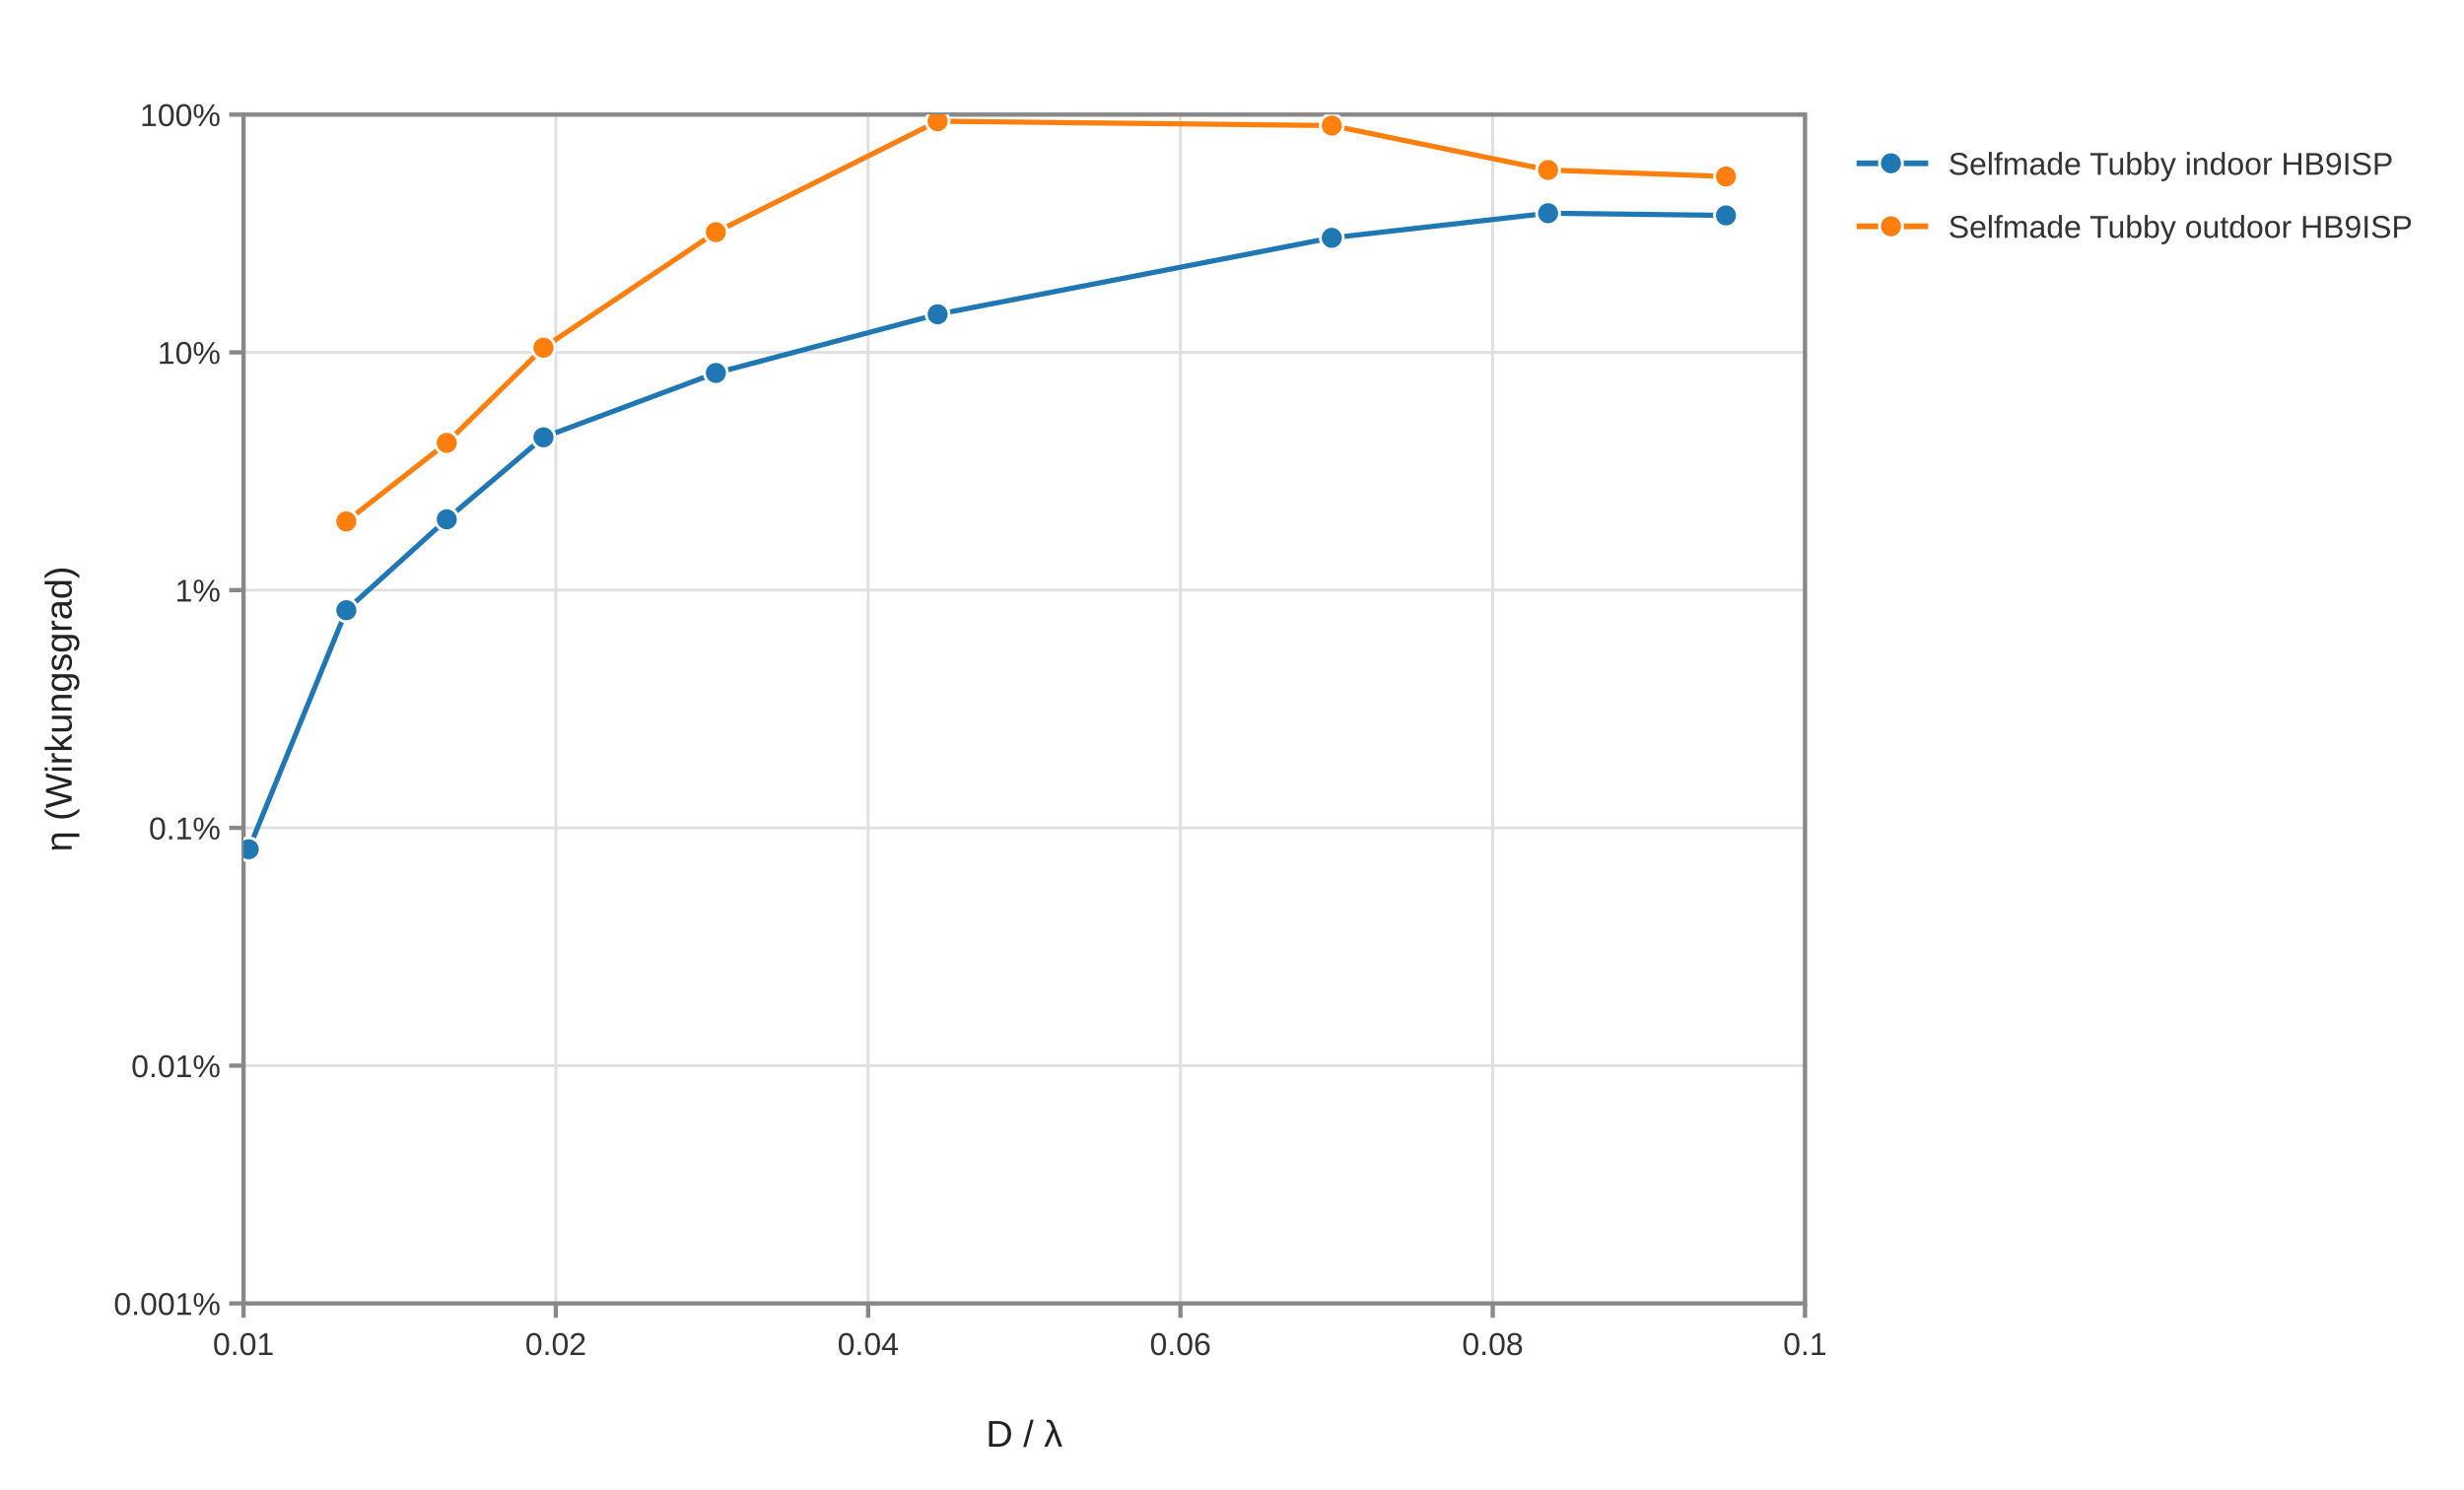
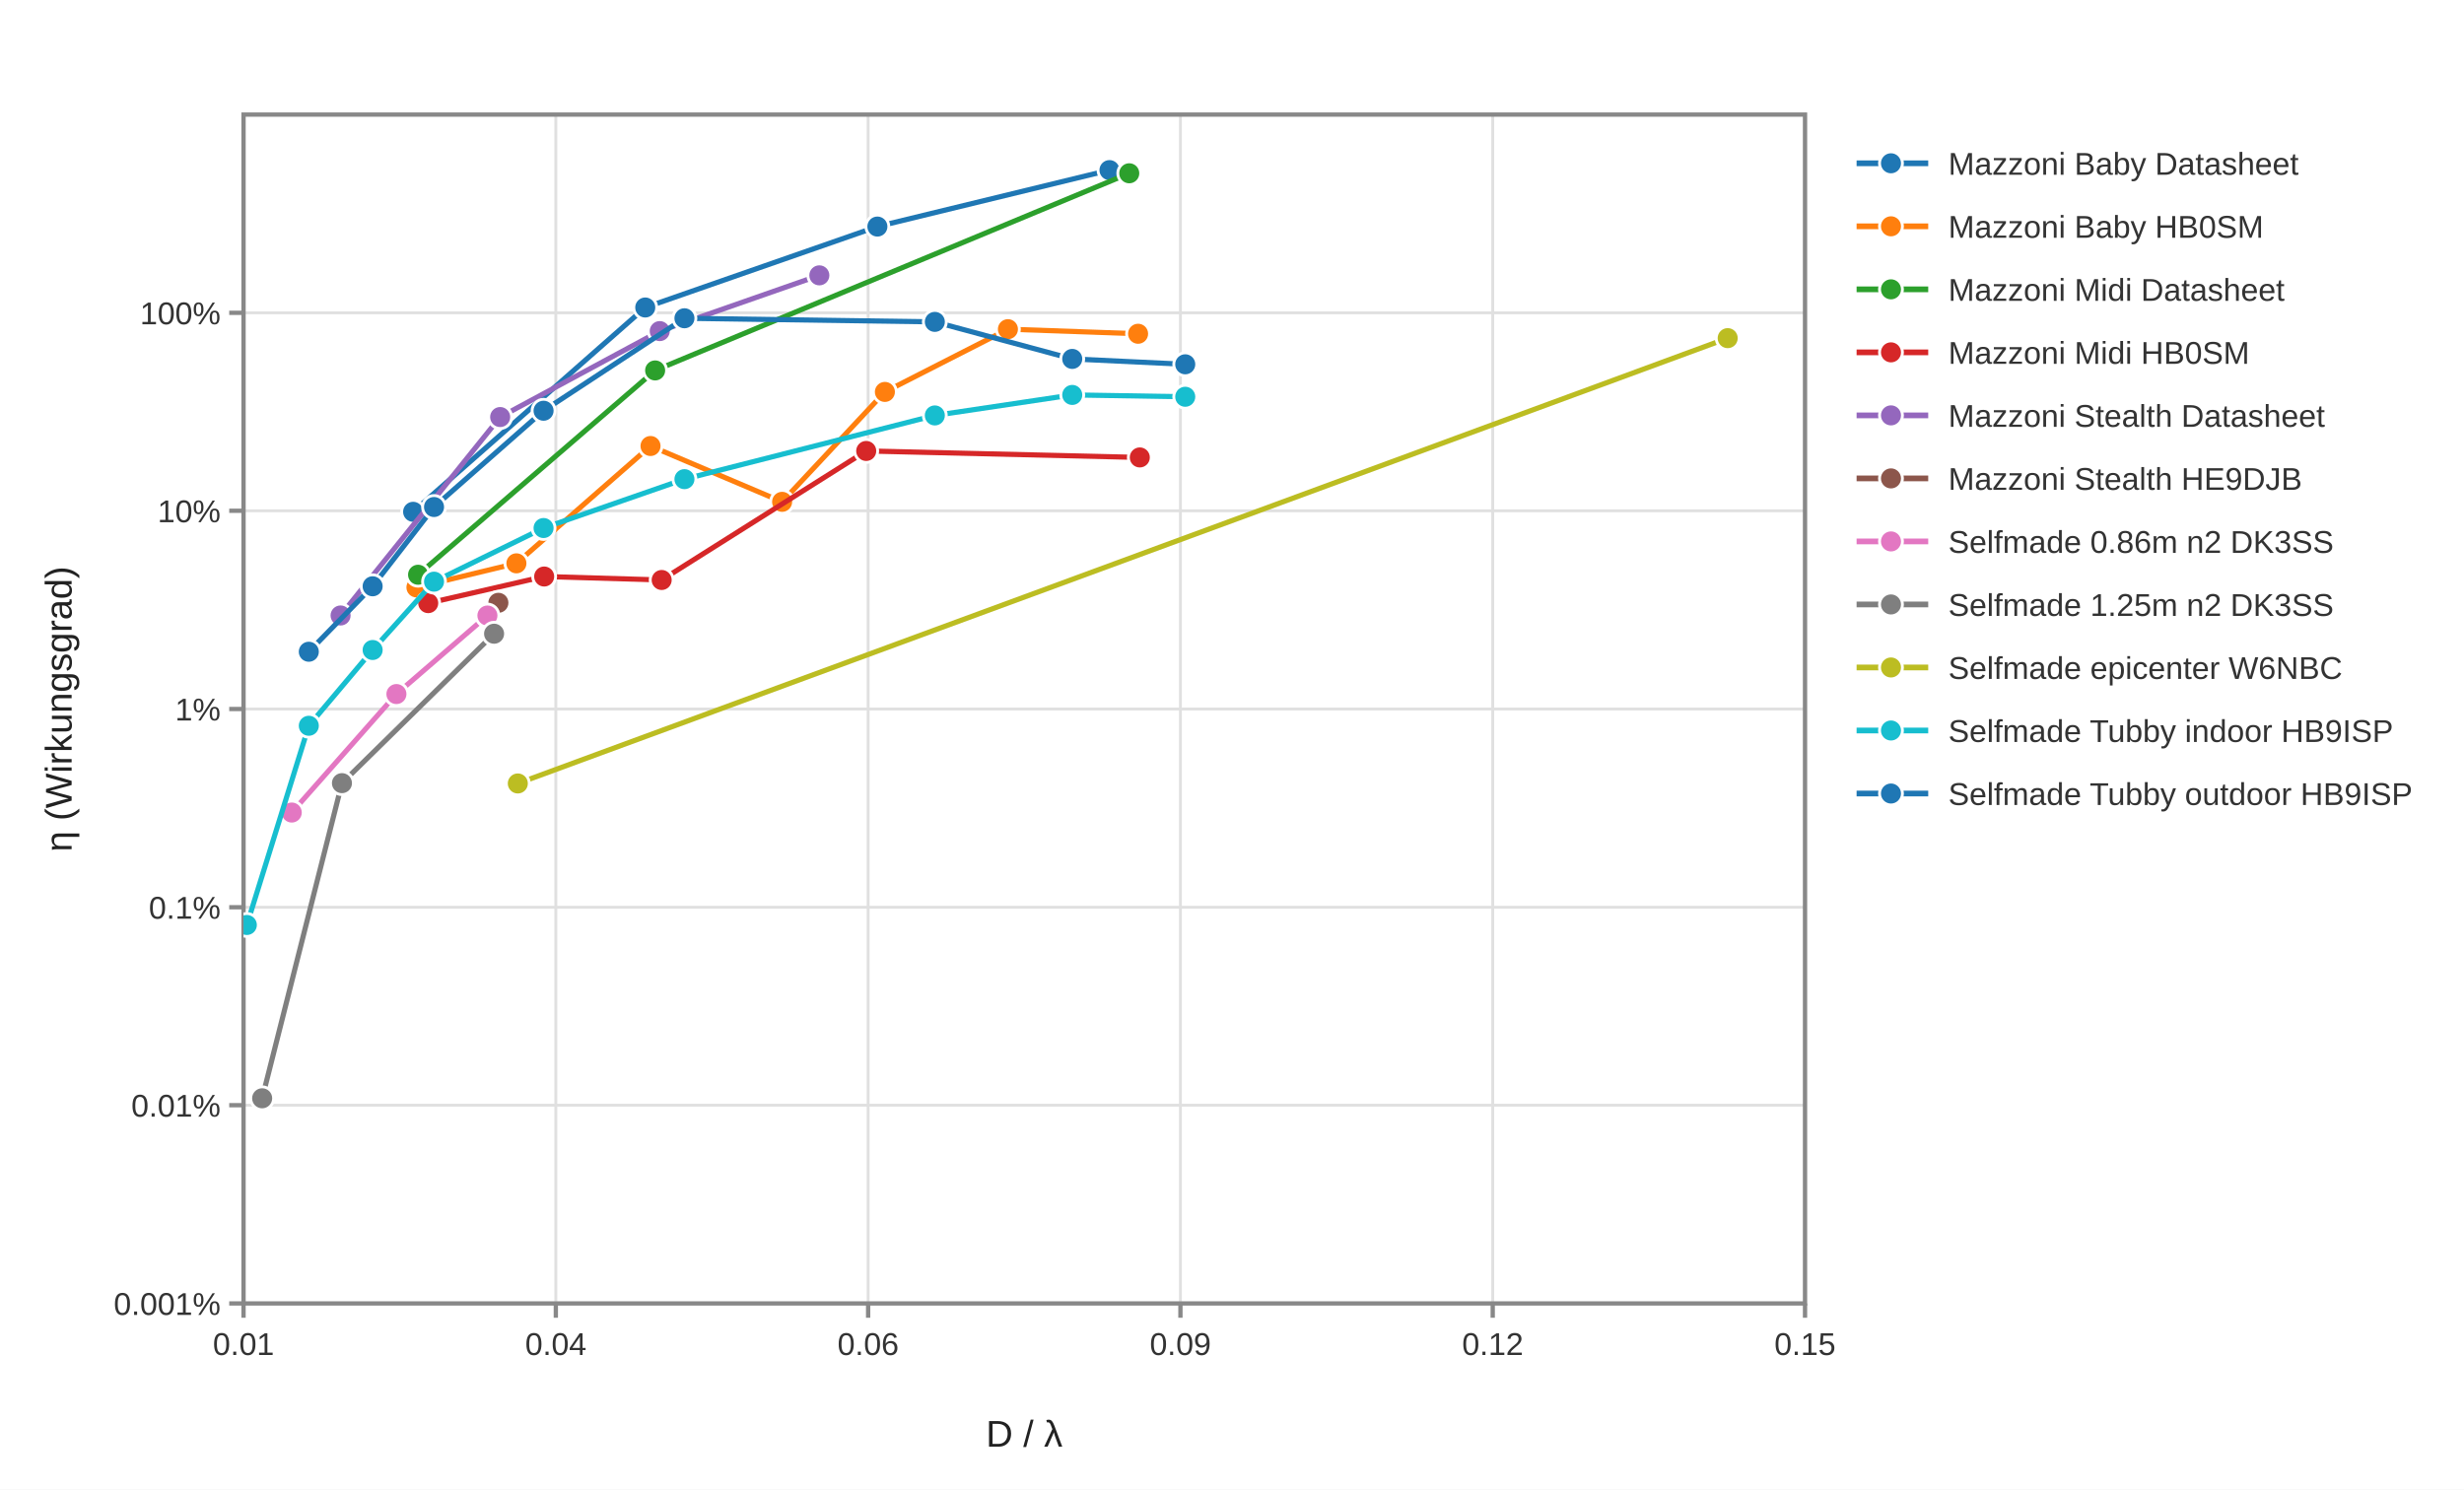
<svg xmlns="http://www.w3.org/2000/svg" width="860" height="520" viewBox="0 0 860 520">
  <rect width="860" height="520" fill="white" />
  <clipPath id="plotarea">
    <rect x="85" y="40" width="545" height="415" />
  </clipPath>
  <line x1="85.0" y1="40" x2="85.0" y2="455" stroke="#e0e0e0" stroke-width="1" />
  <line x1="194.0" y1="40" x2="194.0" y2="455" stroke="#e0e0e0" stroke-width="1" />
  <line x1="303.0" y1="40" x2="303.0" y2="455" stroke="#e0e0e0" stroke-width="1" />
  <line x1="412.0" y1="40" x2="412.0" y2="455" stroke="#e0e0e0" stroke-width="1" />
  <line x1="521.0" y1="40" x2="521.0" y2="455" stroke="#e0e0e0" stroke-width="1" />
  <line x1="630.0" y1="40" x2="630.0" y2="455" stroke="#e0e0e0" stroke-width="1" />
  <line x1="85" y1="455.0" x2="630" y2="455.0" stroke="#e0e0e0" stroke-width="1" />
-   <line x1="85" y1="372.0" x2="630" y2="372.0" stroke="#e0e0e0" stroke-width="1" />
-   <line x1="85" y1="289.0" x2="630" y2="289.0" stroke="#e0e0e0" stroke-width="1" />
-   <line x1="85" y1="206.0" x2="630" y2="206.0" stroke="#e0e0e0" stroke-width="1" />
-   <line x1="85" y1="123.0" x2="630" y2="123.0" stroke="#e0e0e0" stroke-width="1" />
+   <line x1="85" y1="385.8" x2="630" y2="385.8" stroke="#e0e0e0" stroke-width="1" />
+   <line x1="85" y1="316.7" x2="630" y2="316.7" stroke="#e0e0e0" stroke-width="1" />
+   <line x1="85" y1="247.5" x2="630" y2="247.5" stroke="#e0e0e0" stroke-width="1" />
+   <line x1="85" y1="178.3" x2="630" y2="178.3" stroke="#e0e0e0" stroke-width="1" />
+   <line x1="85" y1="109.2" x2="630" y2="109.2" stroke="#e0e0e0" stroke-width="1" />
  <line x1="85" y1="40.0" x2="630" y2="40.0" stroke="#e0e0e0" stroke-width="1" />
  <rect x="85" y="40" width="545" height="415" fill="none" stroke="#888" stroke-width="1.5" />
  <line x1="85.0" y1="455" x2="85.0" y2="460" stroke="#888" stroke-width="1.5" />
  <text x="85.0" y="473" text-anchor="middle" font-size="11" font-family="Arial,sans-serif" fill="#333">0.01</text>
  <line x1="194.0" y1="455" x2="194.0" y2="460" stroke="#888" stroke-width="1.5" />
-   <text x="194.0" y="473" text-anchor="middle" font-size="11" font-family="Arial,sans-serif" fill="#333">0.02</text>
+   <text x="194.0" y="473" text-anchor="middle" font-size="11" font-family="Arial,sans-serif" fill="#333">0.04</text>
  <line x1="303.0" y1="455" x2="303.0" y2="460" stroke="#888" stroke-width="1.5" />
-   <text x="303.0" y="473" text-anchor="middle" font-size="11" font-family="Arial,sans-serif" fill="#333">0.04</text>
+   <text x="303.0" y="473" text-anchor="middle" font-size="11" font-family="Arial,sans-serif" fill="#333">0.06</text>
  <line x1="412.0" y1="455" x2="412.0" y2="460" stroke="#888" stroke-width="1.5" />
-   <text x="412.0" y="473" text-anchor="middle" font-size="11" font-family="Arial,sans-serif" fill="#333">0.06</text>
+   <text x="412.0" y="473" text-anchor="middle" font-size="11" font-family="Arial,sans-serif" fill="#333">0.09</text>
  <line x1="521.0" y1="455" x2="521.0" y2="460" stroke="#888" stroke-width="1.5" />
-   <text x="521.0" y="473" text-anchor="middle" font-size="11" font-family="Arial,sans-serif" fill="#333">0.08</text>
+   <text x="521.0" y="473" text-anchor="middle" font-size="11" font-family="Arial,sans-serif" fill="#333">0.12</text>
  <line x1="630.0" y1="455" x2="630.0" y2="460" stroke="#888" stroke-width="1.5" />
-   <text x="630.0" y="473" text-anchor="middle" font-size="11" font-family="Arial,sans-serif" fill="#333">0.1</text>
+   <text x="630.0" y="473" text-anchor="middle" font-size="11" font-family="Arial,sans-serif" fill="#333">0.15</text>
  <line x1="80" y1="455.0" x2="85" y2="455.0" stroke="#888" stroke-width="1.5" />
  <text x="77" y="459.0" text-anchor="end" font-size="11" font-family="Arial,sans-serif" fill="#333">0.001%</text>
-   <line x1="80" y1="372.0" x2="85" y2="372.0" stroke="#888" stroke-width="1.5" />
-   <text x="77" y="376.0" text-anchor="end" font-size="11" font-family="Arial,sans-serif" fill="#333">0.01%</text>
-   <line x1="80" y1="289.0" x2="85" y2="289.0" stroke="#888" stroke-width="1.5" />
-   <text x="77" y="293.0" text-anchor="end" font-size="11" font-family="Arial,sans-serif" fill="#333">0.1%</text>
-   <line x1="80" y1="206.0" x2="85" y2="206.0" stroke="#888" stroke-width="1.5" />
-   <text x="77" y="210.0" text-anchor="end" font-size="11" font-family="Arial,sans-serif" fill="#333">1%</text>
-   <line x1="80" y1="123.0" x2="85" y2="123.0" stroke="#888" stroke-width="1.5" />
-   <text x="77" y="127.0" text-anchor="end" font-size="11" font-family="Arial,sans-serif" fill="#333">10%</text>
-   <line x1="80" y1="40.0" x2="85" y2="40.0" stroke="#888" stroke-width="1.5" />
-   <text x="77" y="44.0" text-anchor="end" font-size="11" font-family="Arial,sans-serif" fill="#333">100%</text>
+   <line x1="80" y1="385.8" x2="85" y2="385.8" stroke="#888" stroke-width="1.5" />
+   <text x="77" y="389.8" text-anchor="end" font-size="11" font-family="Arial,sans-serif" fill="#333">0.01%</text>
+   <line x1="80" y1="316.7" x2="85" y2="316.7" stroke="#888" stroke-width="1.5" />
+   <text x="77" y="320.7" text-anchor="end" font-size="11" font-family="Arial,sans-serif" fill="#333">0.1%</text>
+   <line x1="80" y1="247.5" x2="85" y2="247.5" stroke="#888" stroke-width="1.5" />
+   <text x="77" y="251.5" text-anchor="end" font-size="11" font-family="Arial,sans-serif" fill="#333">1%</text>
+   <line x1="80" y1="178.3" x2="85" y2="178.3" stroke="#888" stroke-width="1.5" />
+   <text x="77" y="182.3" text-anchor="end" font-size="11" font-family="Arial,sans-serif" fill="#333">10%</text>
+   <line x1="80" y1="109.2" x2="85" y2="109.2" stroke="#888" stroke-width="1.5" />
+   <text x="77" y="113.2" text-anchor="end" font-size="11" font-family="Arial,sans-serif" fill="#333">100%</text>
  <text x="357.5" y="505" text-anchor="middle" font-size="13" font-family="Arial,sans-serif" fill="#222">D / λ</text>
  <text transform="rotate(-90 25 247.5)" x="25" y="247.5" text-anchor="middle" font-size="13" font-family="Arial,sans-serif" fill="#222">η (Wirkungsgrad)</text>
-   <polyline points="86.81,296.46 120.87,213.02 155.93,181.28 189.68,152.65 249.86,130.19 327.26,109.71 464.83,83.02 540.32,74.43 602.41,75.20" fill="none" stroke="#1f77b4" stroke-width="1.8" clip-path="url(#plotarea)" />
-   <circle cx="86.81" cy="296.46" r="4" fill="#1f77b4" stroke="white" stroke-width="1" clip-path="url(#plotarea)" />
-   <circle cx="120.87" cy="213.02" r="4" fill="#1f77b4" stroke="white" stroke-width="1" clip-path="url(#plotarea)" />
-   <circle cx="155.93" cy="181.28" r="4" fill="#1f77b4" stroke="white" stroke-width="1" clip-path="url(#plotarea)" />
-   <circle cx="189.68" cy="152.65" r="4" fill="#1f77b4" stroke="white" stroke-width="1" clip-path="url(#plotarea)" />
-   <circle cx="249.86" cy="130.19" r="4" fill="#1f77b4" stroke="white" stroke-width="1" clip-path="url(#plotarea)" />
-   <circle cx="327.26" cy="109.71" r="4" fill="#1f77b4" stroke="white" stroke-width="1" clip-path="url(#plotarea)" />
-   <circle cx="464.83" cy="83.02" r="4" fill="#1f77b4" stroke="white" stroke-width="1" clip-path="url(#plotarea)" />
-   <circle cx="540.32" cy="74.43" r="4" fill="#1f77b4" stroke="white" stroke-width="1" clip-path="url(#plotarea)" />
-   <circle cx="602.41" cy="75.20" r="4" fill="#1f77b4" stroke="white" stroke-width="1" clip-path="url(#plotarea)" />
-   <polyline points="120.87,182.02 155.93,154.60 189.68,121.38 249.86,81.05 327.26,42.32 464.83,43.83 540.32,59.35 602.41,61.61" fill="none" stroke="#ff7f0e" stroke-width="1.8" clip-path="url(#plotarea)" />
-   <circle cx="120.87" cy="182.02" r="4" fill="#ff7f0e" stroke="white" stroke-width="1" clip-path="url(#plotarea)" />
-   <circle cx="155.93" cy="154.60" r="4" fill="#ff7f0e" stroke="white" stroke-width="1" clip-path="url(#plotarea)" />
-   <circle cx="189.68" cy="121.38" r="4" fill="#ff7f0e" stroke="white" stroke-width="1" clip-path="url(#plotarea)" />
-   <circle cx="249.86" cy="81.05" r="4" fill="#ff7f0e" stroke="white" stroke-width="1" clip-path="url(#plotarea)" />
-   <circle cx="327.26" cy="42.32" r="4" fill="#ff7f0e" stroke="white" stroke-width="1" clip-path="url(#plotarea)" />
-   <circle cx="464.83" cy="43.83" r="4" fill="#ff7f0e" stroke="white" stroke-width="1" clip-path="url(#plotarea)" />
-   <circle cx="540.32" cy="59.35" r="4" fill="#ff7f0e" stroke="white" stroke-width="1" clip-path="url(#plotarea)" />
-   <circle cx="602.41" cy="61.61" r="4" fill="#ff7f0e" stroke="white" stroke-width="1" clip-path="url(#plotarea)" />
+   <polyline points="144.19,178.66 225.21,107.34 306.23,79.09 387.24,59.38" fill="none" stroke="#1f77b4" stroke-width="1.8" clip-path="url(#plotarea)" />
+   <circle cx="144.19" cy="178.66" r="4" fill="#1f77b4" stroke="white" stroke-width="1" clip-path="url(#plotarea)" />
+   <circle cx="225.21" cy="107.34" r="4" fill="#1f77b4" stroke="white" stroke-width="1" clip-path="url(#plotarea)" />
+   <circle cx="306.23" cy="79.09" r="4" fill="#1f77b4" stroke="white" stroke-width="1" clip-path="url(#plotarea)" />
+   <circle cx="387.24" cy="59.38" r="4" fill="#1f77b4" stroke="white" stroke-width="1" clip-path="url(#plotarea)" />
+   <polyline points="145.35,205.05 180.24,196.65 227.05,155.69 272.98,175.18 308.85,136.81 351.79,114.91 397.22,116.51" fill="none" stroke="#ff7f0e" stroke-width="1.8" clip-path="url(#plotarea)" />
+   <circle cx="145.35" cy="205.05" r="4" fill="#ff7f0e" stroke="white" stroke-width="1" clip-path="url(#plotarea)" />
+   <circle cx="180.24" cy="196.65" r="4" fill="#ff7f0e" stroke="white" stroke-width="1" clip-path="url(#plotarea)" />
+   <circle cx="227.05" cy="155.69" r="4" fill="#ff7f0e" stroke="white" stroke-width="1" clip-path="url(#plotarea)" />
+   <circle cx="272.98" cy="175.18" r="4" fill="#ff7f0e" stroke="white" stroke-width="1" clip-path="url(#plotarea)" />
+   <circle cx="308.85" cy="136.81" r="4" fill="#ff7f0e" stroke="white" stroke-width="1" clip-path="url(#plotarea)" />
+   <circle cx="351.79" cy="114.91" r="4" fill="#ff7f0e" stroke="white" stroke-width="1" clip-path="url(#plotarea)" />
+   <circle cx="397.22" cy="116.51" r="4" fill="#ff7f0e" stroke="white" stroke-width="1" clip-path="url(#plotarea)" />
+   <polyline points="145.92,200.63 228.66,129.31 394.14,60.49" fill="none" stroke="#2ca02c" stroke-width="1.8" clip-path="url(#plotarea)" />
+   <circle cx="145.92" cy="200.63" r="4" fill="#2ca02c" stroke="white" stroke-width="1" clip-path="url(#plotarea)" />
+   <circle cx="228.66" cy="129.31" r="4" fill="#2ca02c" stroke="white" stroke-width="1" clip-path="url(#plotarea)" />
+   <circle cx="394.14" cy="60.49" r="4" fill="#2ca02c" stroke="white" stroke-width="1" clip-path="url(#plotarea)" />
+   <polyline points="149.46,210.54 189.93,201.25 230.94,202.46 302.33,157.42 397.82,159.68" fill="none" stroke="#d62728" stroke-width="1.8" clip-path="url(#plotarea)" />
+   <circle cx="149.46" cy="210.54" r="4" fill="#d62728" stroke="white" stroke-width="1" clip-path="url(#plotarea)" />
+   <circle cx="189.93" cy="201.25" r="4" fill="#d62728" stroke="white" stroke-width="1" clip-path="url(#plotarea)" />
+   <circle cx="230.94" cy="202.46" r="4" fill="#d62728" stroke="white" stroke-width="1" clip-path="url(#plotarea)" />
+   <circle cx="302.33" cy="157.42" r="4" fill="#d62728" stroke="white" stroke-width="1" clip-path="url(#plotarea)" />
+   <circle cx="397.82" cy="159.68" r="4" fill="#d62728" stroke="white" stroke-width="1" clip-path="url(#plotarea)" />
+   <polyline points="118.87,214.85 174.57,145.58 230.27,115.58 285.97,96.12" fill="none" stroke="#9467bd" stroke-width="1.8" clip-path="url(#plotarea)" />
+   <circle cx="118.87" cy="214.85" r="4" fill="#9467bd" stroke="white" stroke-width="1" clip-path="url(#plotarea)" />
+   <circle cx="174.57" cy="145.58" r="4" fill="#9467bd" stroke="white" stroke-width="1" clip-path="url(#plotarea)" />
+   <circle cx="230.27" cy="115.58" r="4" fill="#9467bd" stroke="white" stroke-width="1" clip-path="url(#plotarea)" />
+   <circle cx="285.97" cy="96.12" r="4" fill="#9467bd" stroke="white" stroke-width="1" clip-path="url(#plotarea)" />
+   <polyline points="173.95,210.43" fill="none" stroke="#8c564b" stroke-width="1.8" clip-path="url(#plotarea)" />
+   <circle cx="173.95" cy="210.43" r="4" fill="#8c564b" stroke="white" stroke-width="1" clip-path="url(#plotarea)" />
+   <polyline points="101.83,283.64 138.36,242.28 170.12,214.87" fill="none" stroke="#e377c2" stroke-width="1.8" clip-path="url(#plotarea)" />
+   <circle cx="101.83" cy="283.64" r="4" fill="#e377c2" stroke="white" stroke-width="1" clip-path="url(#plotarea)" />
+   <circle cx="138.36" cy="242.28" r="4" fill="#e377c2" stroke="white" stroke-width="1" clip-path="url(#plotarea)" />
+   <circle cx="170.12" cy="214.87" r="4" fill="#e377c2" stroke="white" stroke-width="1" clip-path="url(#plotarea)" />
+   <polyline points="91.50,383.39 119.35,273.38 172.45,221.22" fill="none" stroke="#7f7f7f" stroke-width="1.8" clip-path="url(#plotarea)" />
+   <circle cx="91.50" cy="383.39" r="4" fill="#7f7f7f" stroke="white" stroke-width="1" clip-path="url(#plotarea)" />
+   <circle cx="119.35" cy="273.38" r="4" fill="#7f7f7f" stroke="white" stroke-width="1" clip-path="url(#plotarea)" />
+   <circle cx="172.45" cy="221.22" r="4" fill="#7f7f7f" stroke="white" stroke-width="1" clip-path="url(#plotarea)" />
+   <polyline points="180.73,273.49 603.01,118.04" fill="none" stroke="#bcbd22" stroke-width="1.8" clip-path="url(#plotarea)" />
+   <circle cx="180.73" cy="273.49" r="4" fill="#bcbd22" stroke="white" stroke-width="1" clip-path="url(#plotarea)" />
+   <circle cx="603.01" cy="118.04" r="4" fill="#bcbd22" stroke="white" stroke-width="1" clip-path="url(#plotarea)" />
+   <polyline points="86.15,322.89 107.78,253.35 130.06,226.90 151.49,203.05 189.72,184.32 238.89,167.26 326.28,145.02 374.24,137.86 413.68,138.50" fill="none" stroke="#17becf" stroke-width="1.8" clip-path="url(#plotarea)" />
+   <circle cx="86.15" cy="322.89" r="4" fill="#17becf" stroke="white" stroke-width="1" clip-path="url(#plotarea)" />
+   <circle cx="107.78" cy="253.35" r="4" fill="#17becf" stroke="white" stroke-width="1" clip-path="url(#plotarea)" />
+   <circle cx="130.06" cy="226.90" r="4" fill="#17becf" stroke="white" stroke-width="1" clip-path="url(#plotarea)" />
+   <circle cx="151.49" cy="203.05" r="4" fill="#17becf" stroke="white" stroke-width="1" clip-path="url(#plotarea)" />
+   <circle cx="189.72" cy="184.32" r="4" fill="#17becf" stroke="white" stroke-width="1" clip-path="url(#plotarea)" />
+   <circle cx="238.89" cy="167.26" r="4" fill="#17becf" stroke="white" stroke-width="1" clip-path="url(#plotarea)" />
+   <circle cx="326.28" cy="145.02" r="4" fill="#17becf" stroke="white" stroke-width="1" clip-path="url(#plotarea)" />
+   <circle cx="374.24" cy="137.86" r="4" fill="#17becf" stroke="white" stroke-width="1" clip-path="url(#plotarea)" />
+   <circle cx="413.68" cy="138.50" r="4" fill="#17becf" stroke="white" stroke-width="1" clip-path="url(#plotarea)" />
+   <polyline points="107.78,227.51 130.06,204.66 151.49,176.99 189.72,143.38 238.89,111.10 326.28,112.36 374.24,125.29 413.68,127.17" fill="none" stroke="#1f77b4" stroke-width="1.8" clip-path="url(#plotarea)" />
+   <circle cx="107.78" cy="227.51" r="4" fill="#1f77b4" stroke="white" stroke-width="1" clip-path="url(#plotarea)" />
+   <circle cx="130.06" cy="204.66" r="4" fill="#1f77b4" stroke="white" stroke-width="1" clip-path="url(#plotarea)" />
+   <circle cx="151.49" cy="176.99" r="4" fill="#1f77b4" stroke="white" stroke-width="1" clip-path="url(#plotarea)" />
+   <circle cx="189.72" cy="143.38" r="4" fill="#1f77b4" stroke="white" stroke-width="1" clip-path="url(#plotarea)" />
+   <circle cx="238.89" cy="111.10" r="4" fill="#1f77b4" stroke="white" stroke-width="1" clip-path="url(#plotarea)" />
+   <circle cx="326.28" cy="112.36" r="4" fill="#1f77b4" stroke="white" stroke-width="1" clip-path="url(#plotarea)" />
+   <circle cx="374.24" cy="125.29" r="4" fill="#1f77b4" stroke="white" stroke-width="1" clip-path="url(#plotarea)" />
+   <circle cx="413.68" cy="127.17" r="4" fill="#1f77b4" stroke="white" stroke-width="1" clip-path="url(#plotarea)" />
  <line x1="648" y1="57" x2="673" y2="57" stroke="#1f77b4" stroke-width="2" />
  <circle cx="660" cy="57" r="4" fill="#1f77b4" stroke="white" stroke-width="1" />
-   <text x="680" y="61" font-size="11" font-family="Arial,sans-serif" fill="#333">Selfmade Tubby indoor HB9ISP</text>
+   <text x="680" y="61" font-size="11" font-family="Arial,sans-serif" fill="#333">Mazzoni Baby Datasheet</text>
  <line x1="648" y1="79" x2="673" y2="79" stroke="#ff7f0e" stroke-width="2" />
  <circle cx="660" cy="79" r="4" fill="#ff7f0e" stroke="white" stroke-width="1" />
-   <text x="680" y="83" font-size="11" font-family="Arial,sans-serif" fill="#333">Selfmade Tubby outdoor HB9ISP</text>
+   <text x="680" y="83" font-size="11" font-family="Arial,sans-serif" fill="#333">Mazzoni Baby HB0SM</text>
+   <line x1="648" y1="101" x2="673" y2="101" stroke="#2ca02c" stroke-width="2" />
+   <circle cx="660" cy="101" r="4" fill="#2ca02c" stroke="white" stroke-width="1" />
+   <text x="680" y="105" font-size="11" font-family="Arial,sans-serif" fill="#333">Mazzoni Midi Datasheet</text>
+   <line x1="648" y1="123" x2="673" y2="123" stroke="#d62728" stroke-width="2" />
+   <circle cx="660" cy="123" r="4" fill="#d62728" stroke="white" stroke-width="1" />
+   <text x="680" y="127" font-size="11" font-family="Arial,sans-serif" fill="#333">Mazzoni Midi HB0SM</text>
+   <line x1="648" y1="145" x2="673" y2="145" stroke="#9467bd" stroke-width="2" />
+   <circle cx="660" cy="145" r="4" fill="#9467bd" stroke="white" stroke-width="1" />
+   <text x="680" y="149" font-size="11" font-family="Arial,sans-serif" fill="#333">Mazzoni Stealth Datasheet</text>
+   <line x1="648" y1="167" x2="673" y2="167" stroke="#8c564b" stroke-width="2" />
+   <circle cx="660" cy="167" r="4" fill="#8c564b" stroke="white" stroke-width="1" />
+   <text x="680" y="171" font-size="11" font-family="Arial,sans-serif" fill="#333">Mazzoni Stealth HE9DJB</text>
+   <line x1="648" y1="189" x2="673" y2="189" stroke="#e377c2" stroke-width="2" />
+   <circle cx="660" cy="189" r="4" fill="#e377c2" stroke="white" stroke-width="1" />
+   <text x="680" y="193" font-size="11" font-family="Arial,sans-serif" fill="#333">Selfmade 0.86m n2 DK3SS</text>
+   <line x1="648" y1="211" x2="673" y2="211" stroke="#7f7f7f" stroke-width="2" />
+   <circle cx="660" cy="211" r="4" fill="#7f7f7f" stroke="white" stroke-width="1" />
+   <text x="680" y="215" font-size="11" font-family="Arial,sans-serif" fill="#333">Selfmade 1.25m n2 DK3SS</text>
+   <line x1="648" y1="233" x2="673" y2="233" stroke="#bcbd22" stroke-width="2" />
+   <circle cx="660" cy="233" r="4" fill="#bcbd22" stroke="white" stroke-width="1" />
+   <text x="680" y="237" font-size="11" font-family="Arial,sans-serif" fill="#333">Selfmade epicenter W6NBC</text>
+   <line x1="648" y1="255" x2="673" y2="255" stroke="#17becf" stroke-width="2" />
+   <circle cx="660" cy="255" r="4" fill="#17becf" stroke="white" stroke-width="1" />
+   <text x="680" y="259" font-size="11" font-family="Arial,sans-serif" fill="#333">Selfmade Tubby indoor HB9ISP</text>
+   <line x1="648" y1="277" x2="673" y2="277" stroke="#1f77b4" stroke-width="2" />
+   <circle cx="660" cy="277" r="4" fill="#1f77b4" stroke="white" stroke-width="1" />
+   <text x="680" y="281" font-size="11" font-family="Arial,sans-serif" fill="#333">Selfmade Tubby outdoor HB9ISP</text>
</svg>
